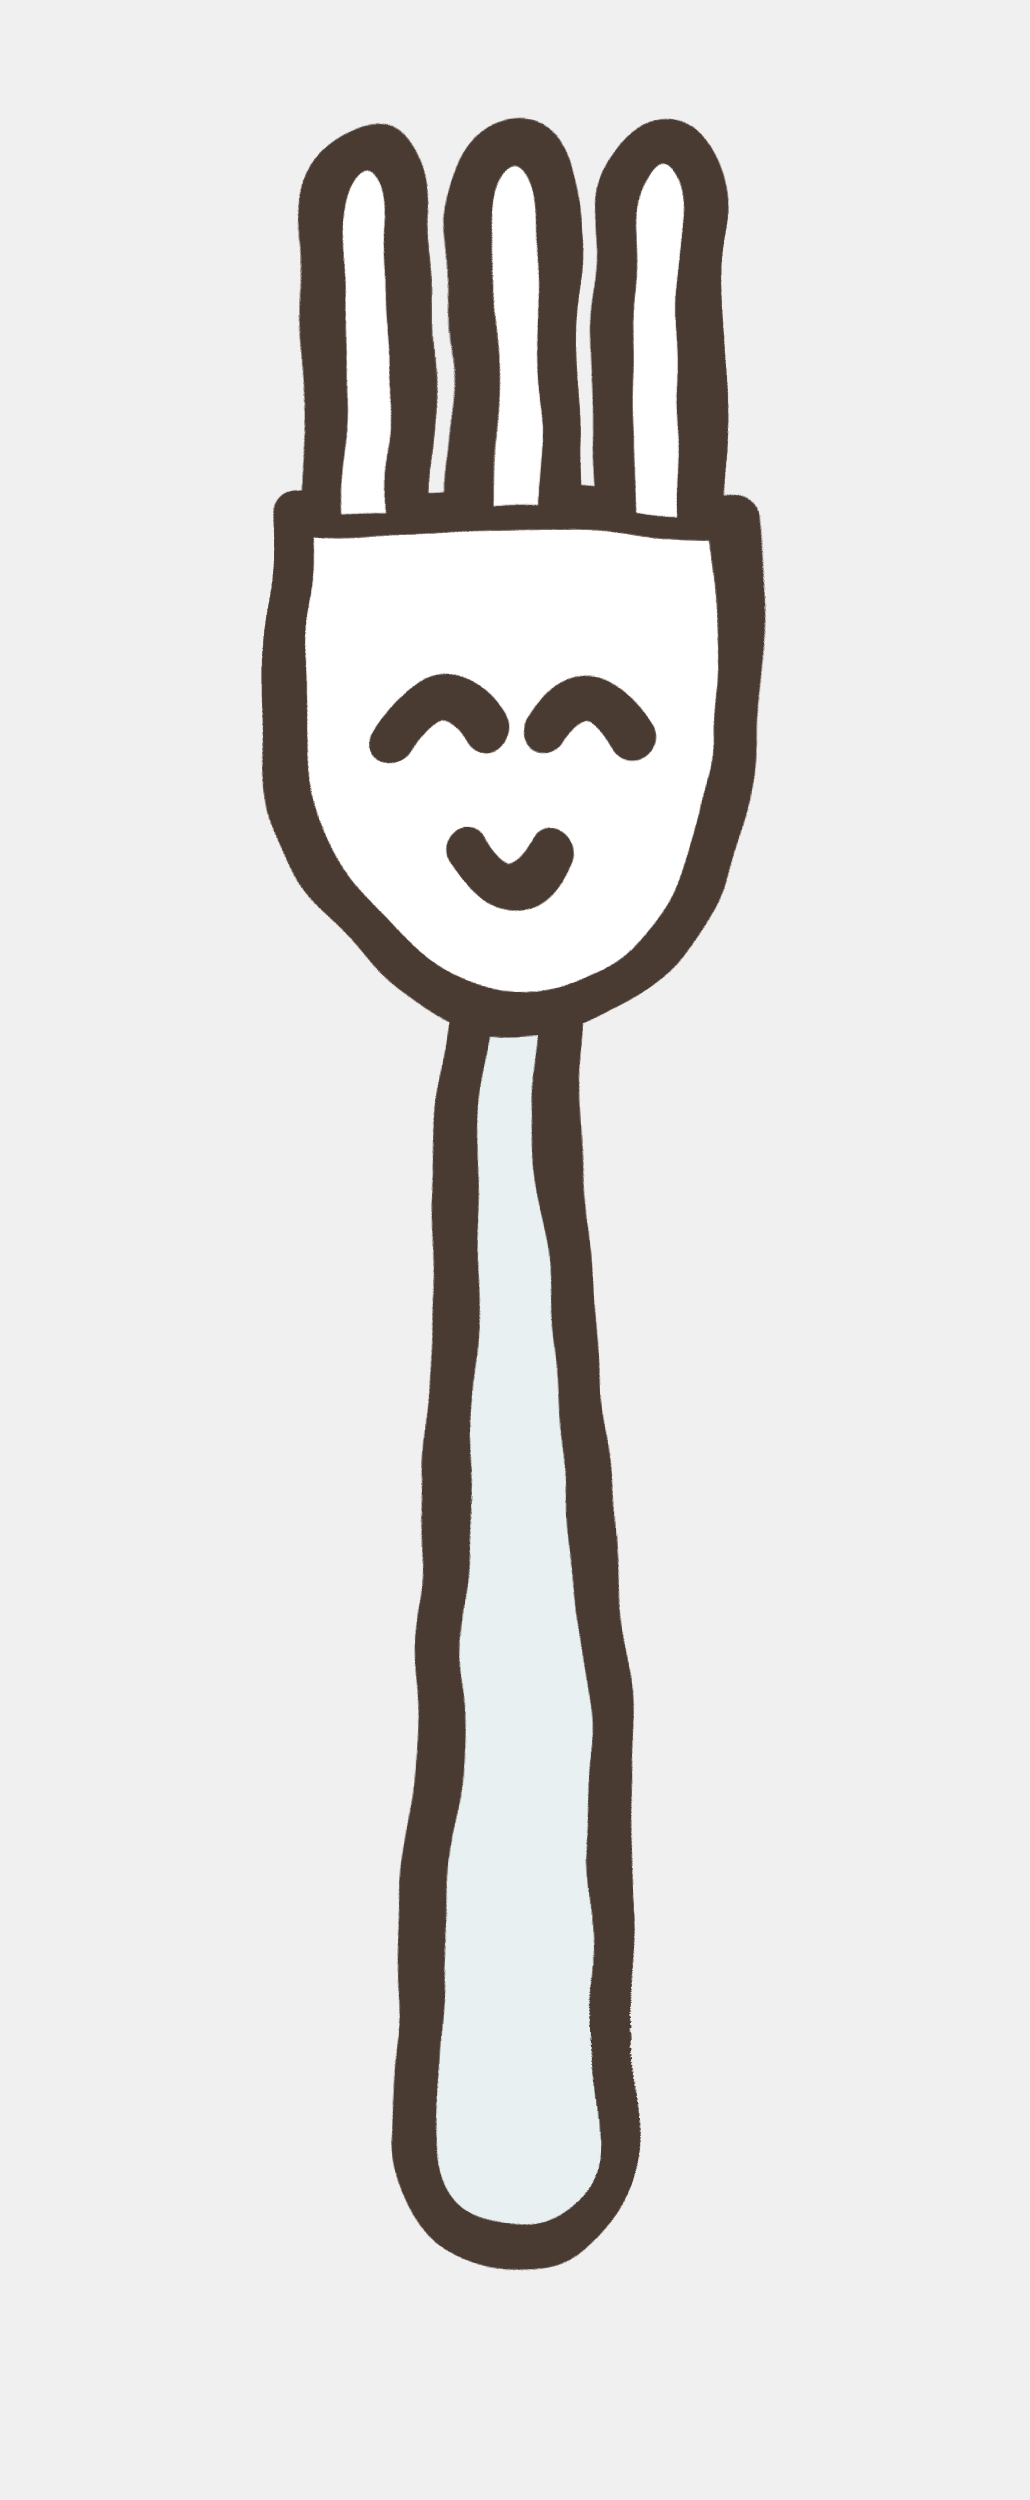
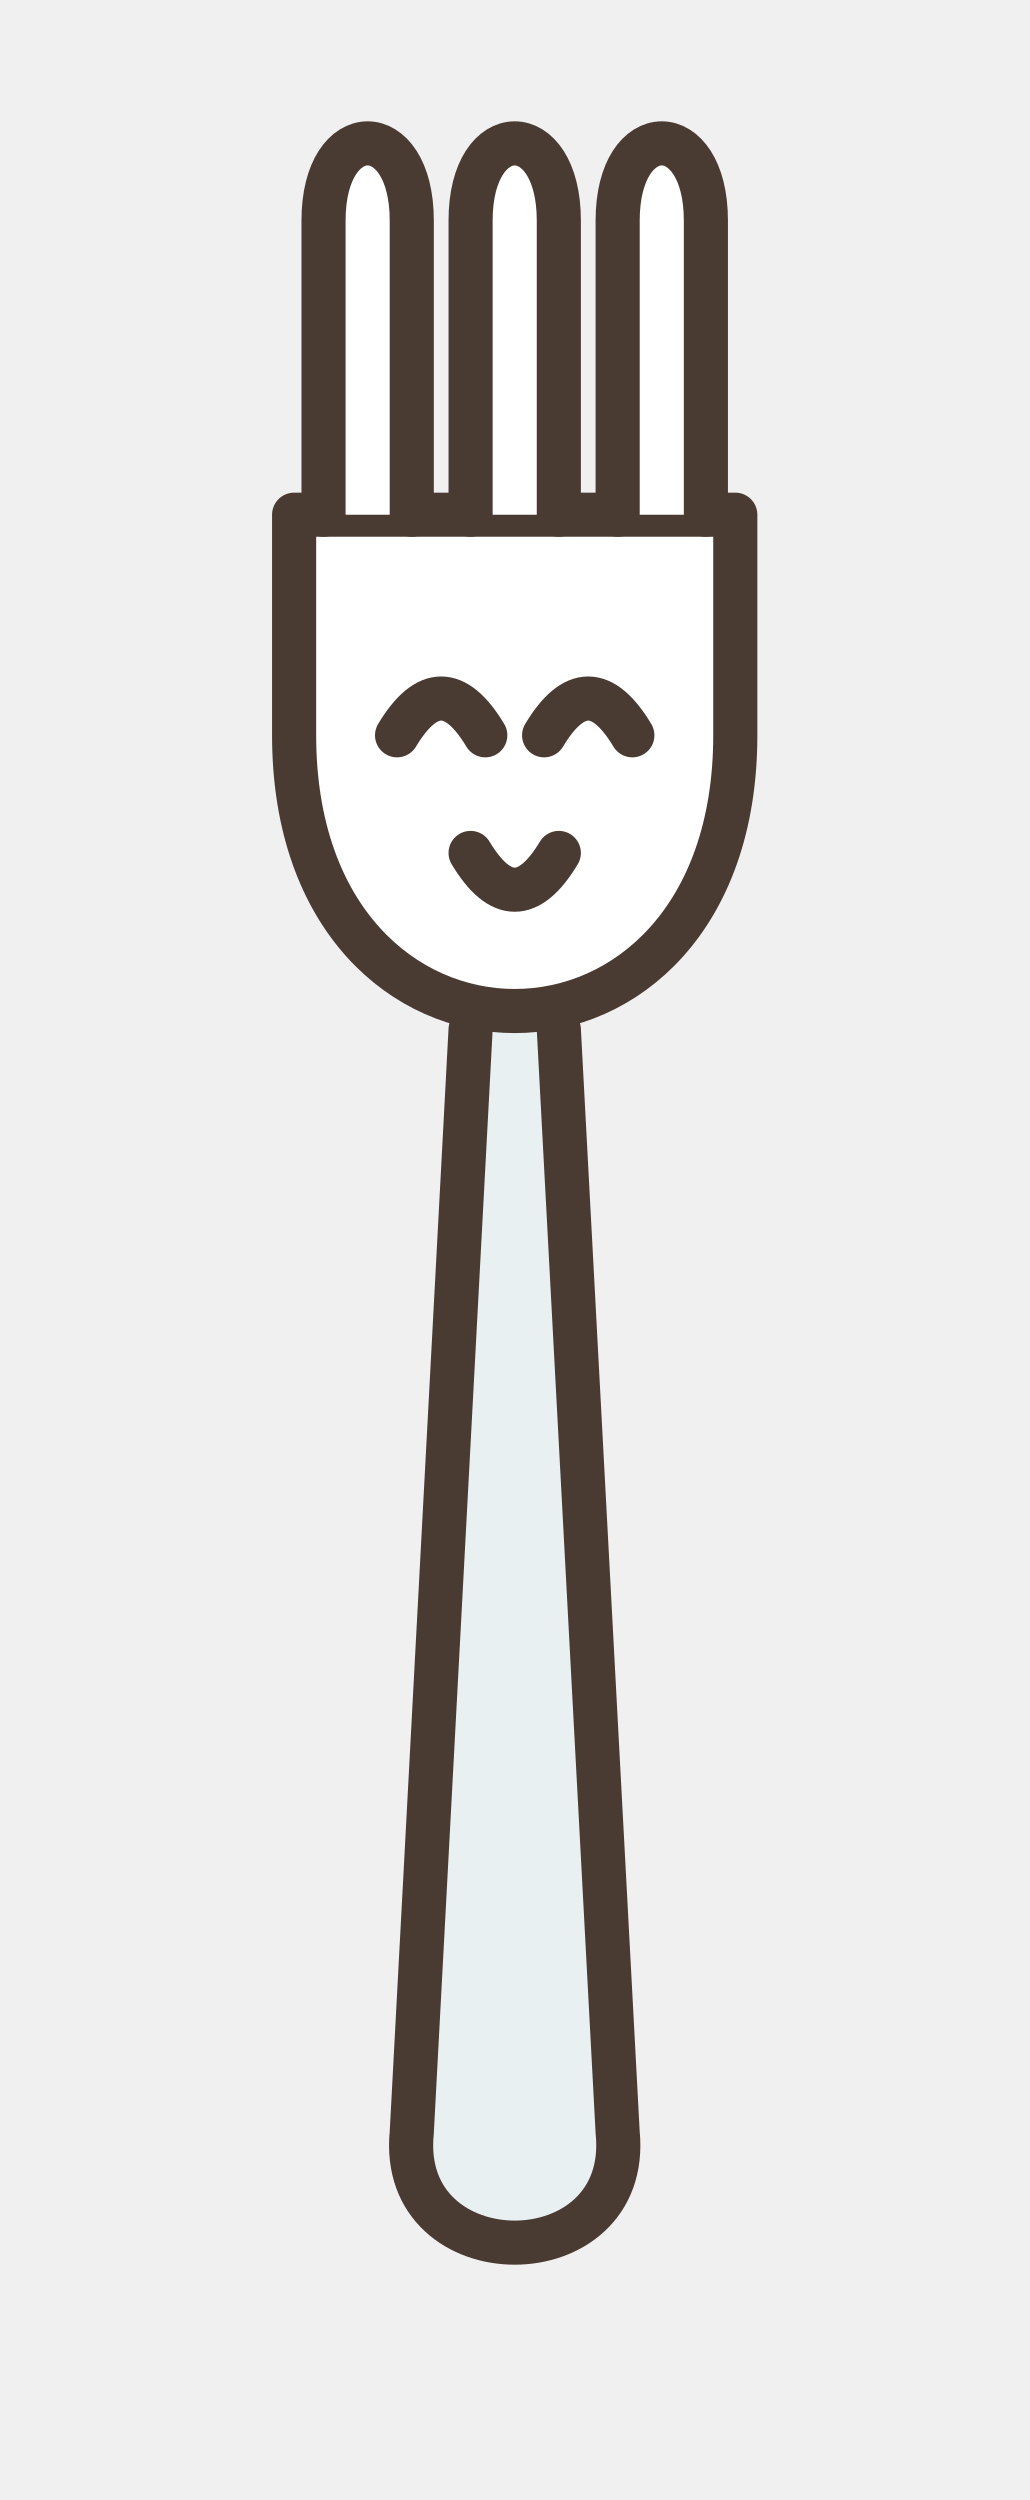
<svg xmlns="http://www.w3.org/2000/svg" viewBox="-10 -10 70 170">
-   <defs>
-     <filter id="scribble">
-       <feTurbulence type="fractalNoise" baseFrequency="0.05" numOctaves="3" result="noise" />
-       <feDisplacementMap in="SourceGraphic" in2="noise" scale="3" xChannelSelector="R" yChannelSelector="G" />
-     </filter>
-   </defs>
-   <g filter="url(#scribble)" stroke="#4A3B32" stroke-linecap="round" stroke-linejoin="round">
+   <g stroke="#4A3B32" stroke-linecap="round" stroke-linejoin="round">
    <path d="M22,60 L18,135 C17,145 33,145 32,135 L28,60" fill="#E8F0F2" stroke-width="3" />
    <path d="M10,40 C10,65 40,65 40,40 L40,25 L10,25 Z" fill="#FFFFFF" stroke-width="3" />
    <path d="M12,25 L12,5 C12,-2 18,-2 18,5 L18,25" fill="#FFFFFF" stroke-width="3" />
    <path d="M22,25 L22,5 C22,-2 28,-2 28,5 L28,25" fill="#FFFFFF" stroke-width="3" />
    <path d="M32,25 L32,5 C32,-2 38,-2 38,5 L38,25" fill="#FFFFFF" stroke-width="3" />
    <path d="M17,40 Q20,35 23,40 M27,40 Q30,35 33,40" fill="none" stroke-width="3" />
    <path d="M22,48 Q25,53 28,48" fill="none" stroke-width="3" />
  </g>
</svg>
